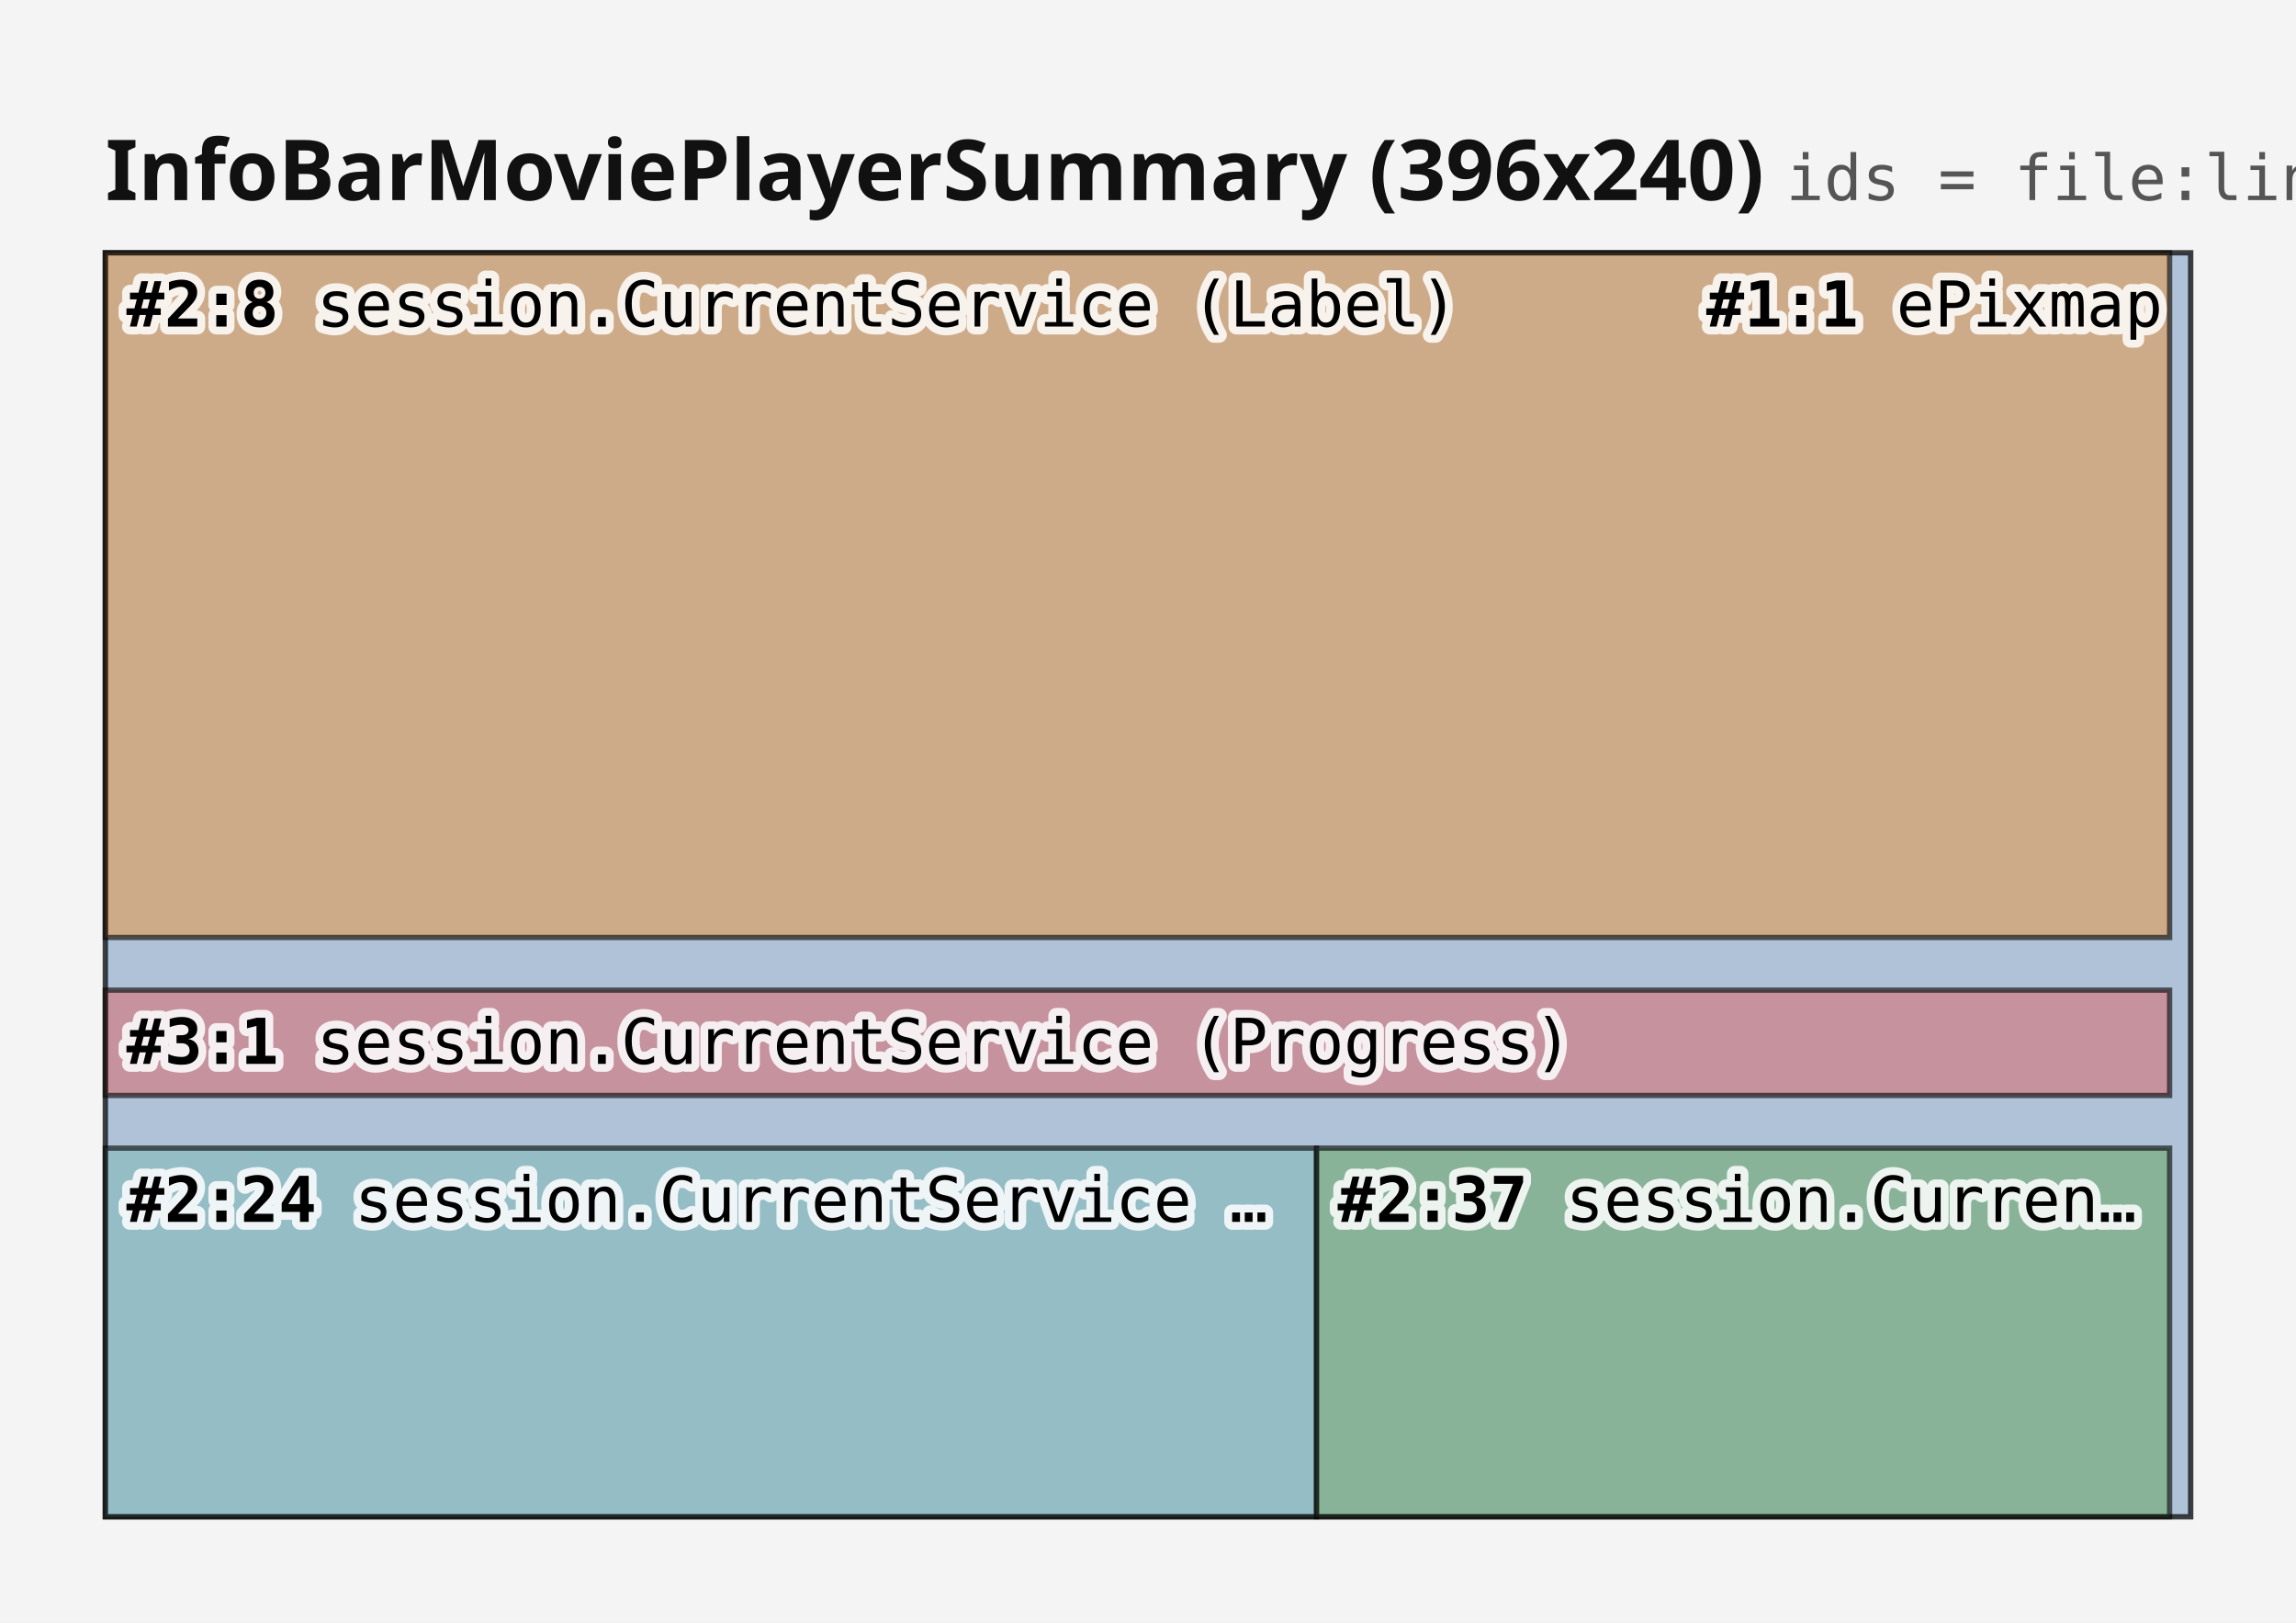
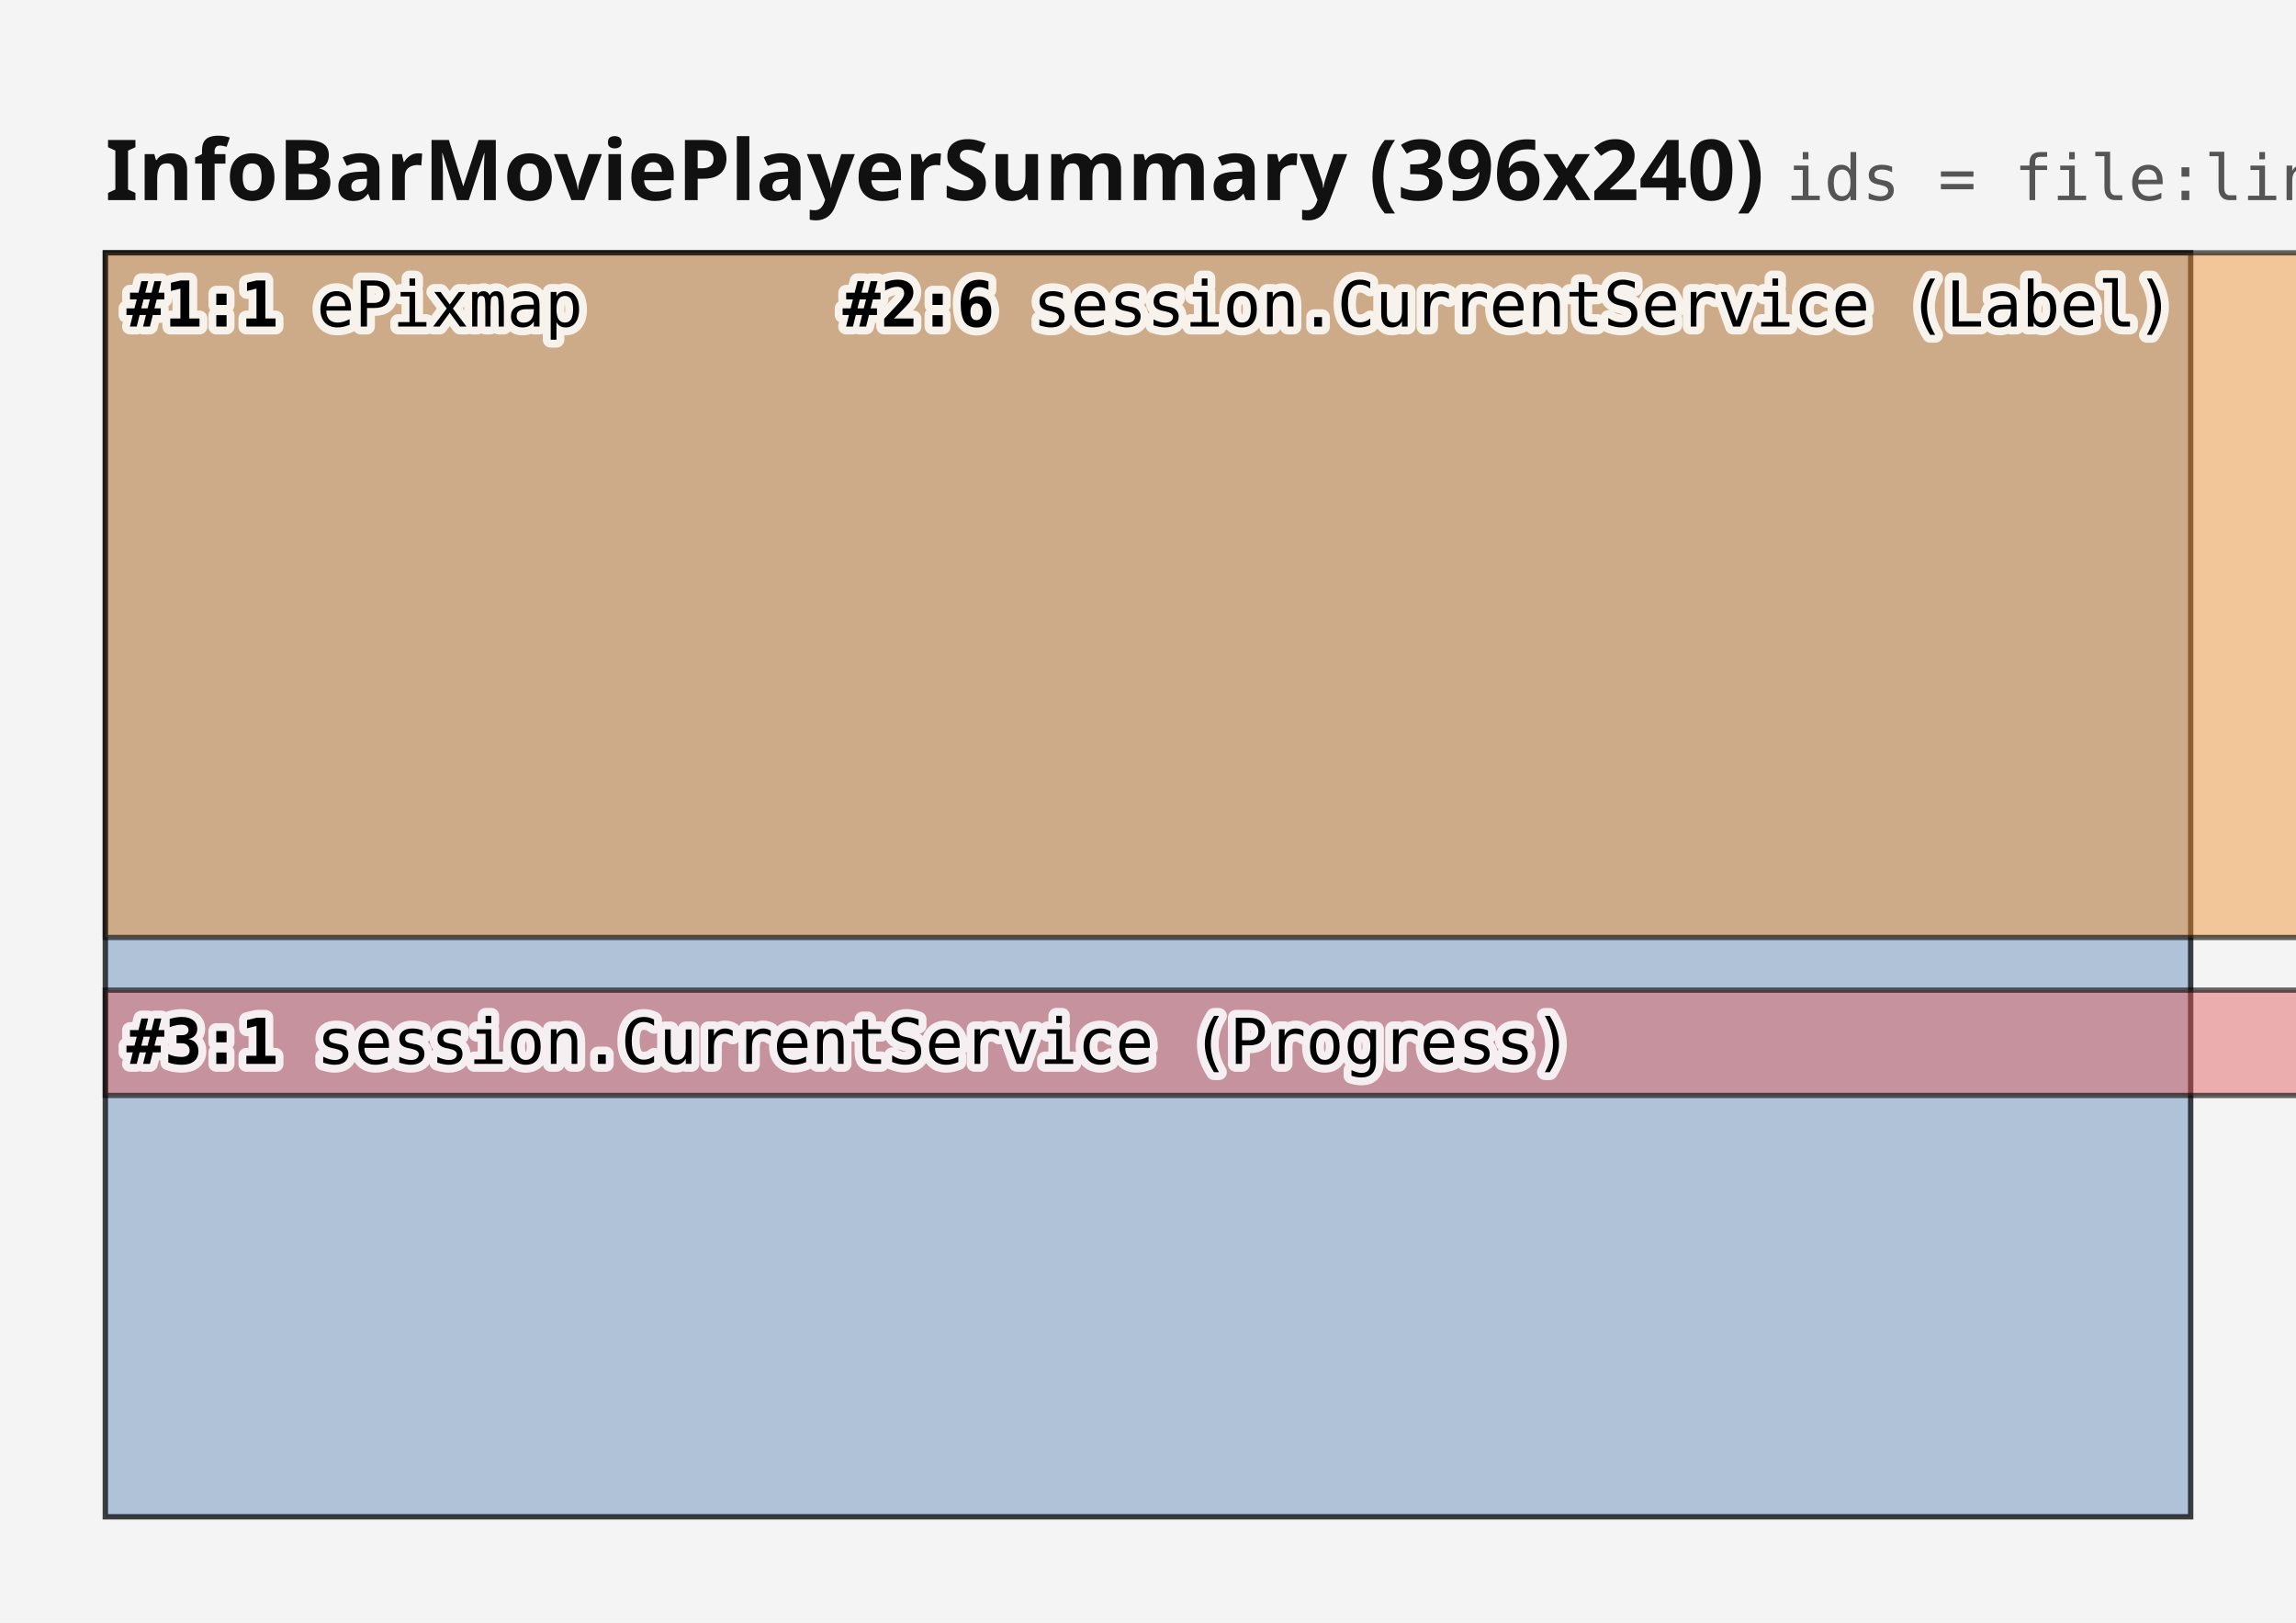
<svg xmlns="http://www.w3.org/2000/svg" width="436" height="308" viewBox="0 0 436 308">
  <rect x="0" y="0" width="436" height="308" fill="#f4f4f4" />
-   <text x="20" y="38" font-family="sans-serif" font-size="16" font-weight="bold" fill="#111111">InfoBarMoviePlayerSummary (396x240) <tspan font-family="monospace" font-size="12" font-weight="normal" fill="#555555">ids = file:line - 1=screenpart_LCDBackground.ymlinc  2=screen_InfoBarMoviePlayerSummary.ymlinc  3=screenpart_LCDInfoBarMovieProgress.ymlinc</tspan>
+   <text x="20" y="38" font-family="sans-serif" font-size="16" font-weight="bold" fill="#111111">InfoBarMoviePlayerSummary (396x240) <tspan font-family="monospace" font-size="12" font-weight="normal" fill="#555555">ids = file:line - 1=screenpart_LCDBackground.ymlinc  2=screen_InfoBarMoviePlayerSummary.ymlinc  3=screenpart_LCDInfoBarMovieProgress.ymlinc  4=screenpart_LCDInfoBarMovieEndRemaining.ymlinc</tspan>
  </text>
  <g data-screen="0" transform="translate(20,48)">
    <rect x="0" y="0" width="396" height="240" fill="#ffffff" stroke="#999999" stroke-width="1" />
    <rect data-ref="0:0" data-src="screenpart_LCDBackground.ymlinc:1" x="0" y="0" width="396" height="240" fill="#4e79a7" fill-opacity="0.45" stroke="#000000" stroke-opacity="0.6" stroke-width="1" />
-     <rect data-ref="0:3" data-src="screen_InfoBarMoviePlayerSummary.ymlinc:24" x="0" y="170" width="230" height="70" fill="#76b7b2" fill-opacity="0.45" stroke="#000000" stroke-opacity="0.6" stroke-width="1" />
-     <rect data-ref="0:4" data-src="screen_InfoBarMoviePlayerSummary.ymlinc:37" x="230" y="170" width="162" height="70" fill="#59a14f" fill-opacity="0.45" stroke="#000000" stroke-opacity="0.6" stroke-width="1" />
-     <rect data-ref="0:1" data-src="screen_InfoBarMoviePlayerSummary.ymlinc:8" x="0" y="0" width="392" height="130" fill="#f28e2b" fill-opacity="0.45" stroke="#000000" stroke-opacity="0.6" stroke-width="1" />
-     <rect data-ref="0:2" data-src="screenpart_LCDInfoBarMovieProgress.ymlinc:1" x="0" y="140" width="392" height="20" fill="#e15759" fill-opacity="0.45" stroke="#000000" stroke-opacity="0.6" stroke-width="1" />
+     <rect data-ref="0:3" data-src="screenpart_LCDInfoBarMovieEndRemaining.ymlinc:1" x="0" y="1010" width="230" height="70" fill="#76b7b2" fill-opacity="0.45" stroke="#000000" stroke-opacity="0.6" stroke-width="1" />
+     <rect data-ref="0:4" data-src="screenpart_LCDInfoBarMovieEndRemaining.ymlinc:13" x="230" y="1010" width="1690" height="70" fill="#59a14f" fill-opacity="0.45" stroke="#000000" stroke-opacity="0.6" stroke-width="1" />
+     <rect data-ref="0:1" data-src="screen_InfoBarMoviePlayerSummary.ymlinc:6" x="0" y="0" width="1920" height="130" fill="#f28e2b" fill-opacity="0.45" stroke="#000000" stroke-opacity="0.6" stroke-width="1" />
+     <rect data-ref="0:2" data-src="screenpart_LCDInfoBarMovieProgress.ymlinc:1" x="0" y="140" width="1920" height="20" fill="#e15759" fill-opacity="0.45" stroke="#000000" stroke-opacity="0.6" stroke-width="1" />
    <g pointer-events="none" font-family="monospace" font-size="12" fill="#000000" stroke="#ffffff" stroke-width="3" stroke-opacity="0.85" stroke-linejoin="round" paint-order="stroke">
-       <text x="304" y="14">
+       <text x="4" y="14">
        <tspan font-weight="bold">#1:1</tspan> ePixmap</text>
-       <text x="4" y="184">
-         <tspan font-weight="bold">#2:24</tspan> session.CurrentService …</text>
-       <text x="234" y="184">
-         <tspan font-weight="bold">#2:37</tspan> session.Curren…</text>
-       <text x="4" y="14">
-         <tspan font-weight="bold">#2:8</tspan> session.CurrentService (Label)</text>
+       <text x="4" y="1024">
+         <tspan font-weight="bold">#4:1</tspan> session.CurrentService (Label)</text>
+       <text x="234" y="1024">
+         <tspan font-weight="bold">#4:13</tspan> session.CurrentService (Label)</text>
+       <text x="140" y="14">
+         <tspan font-weight="bold">#2:6</tspan> session.CurrentService (Label)</text>
      <text x="4" y="154">
        <tspan font-weight="bold">#3:1</tspan> session.CurrentService (Progress)</text>
    </g>
  </g>
</svg>
